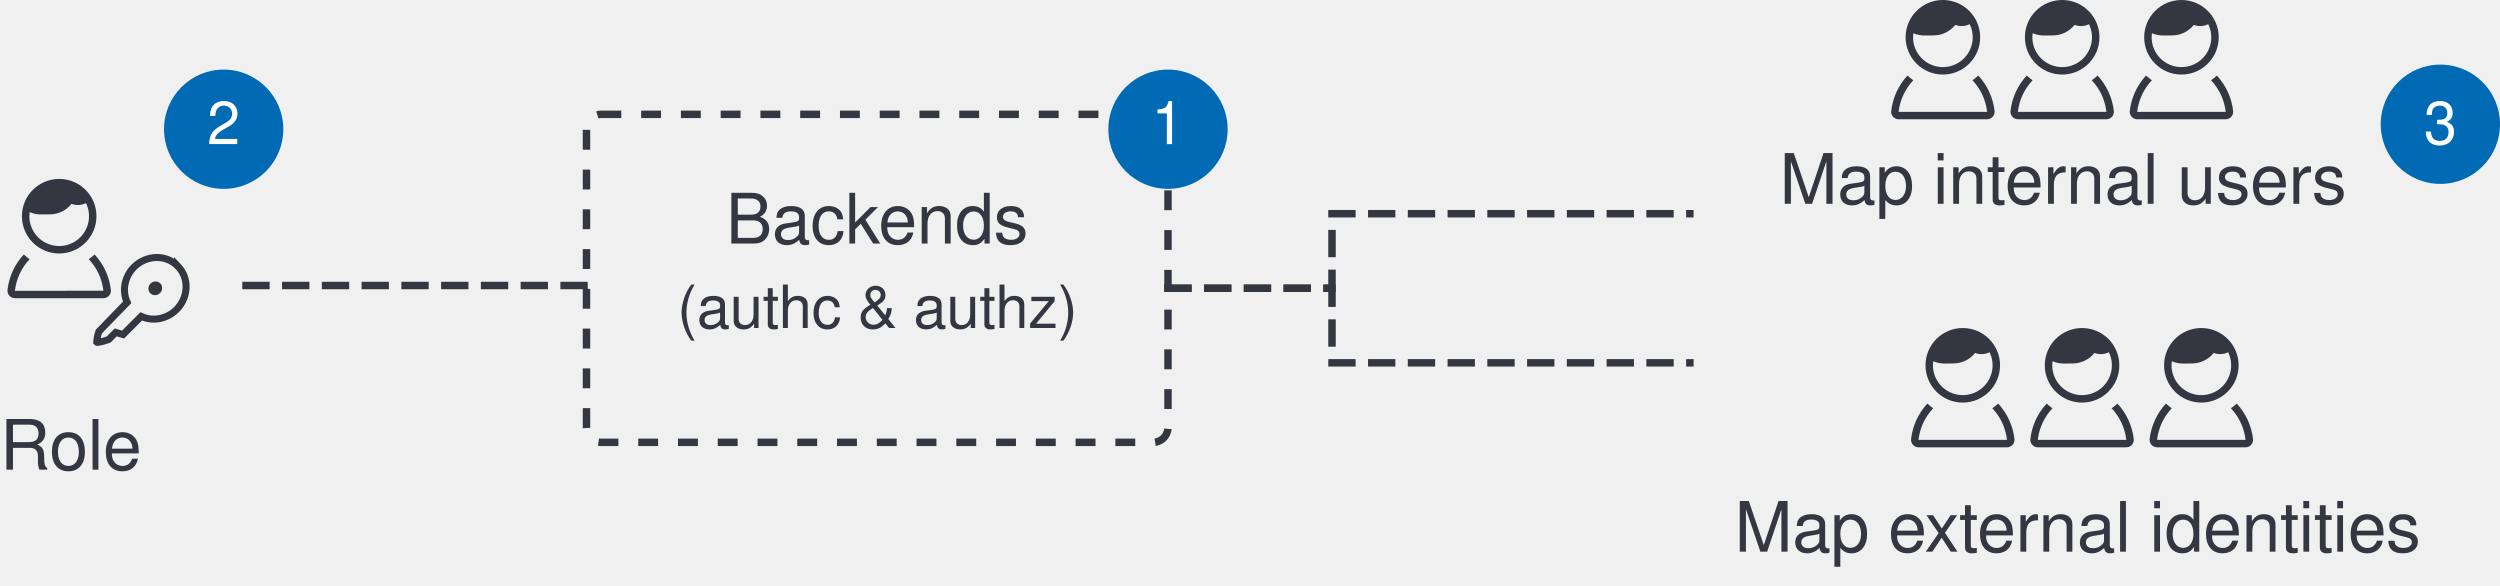
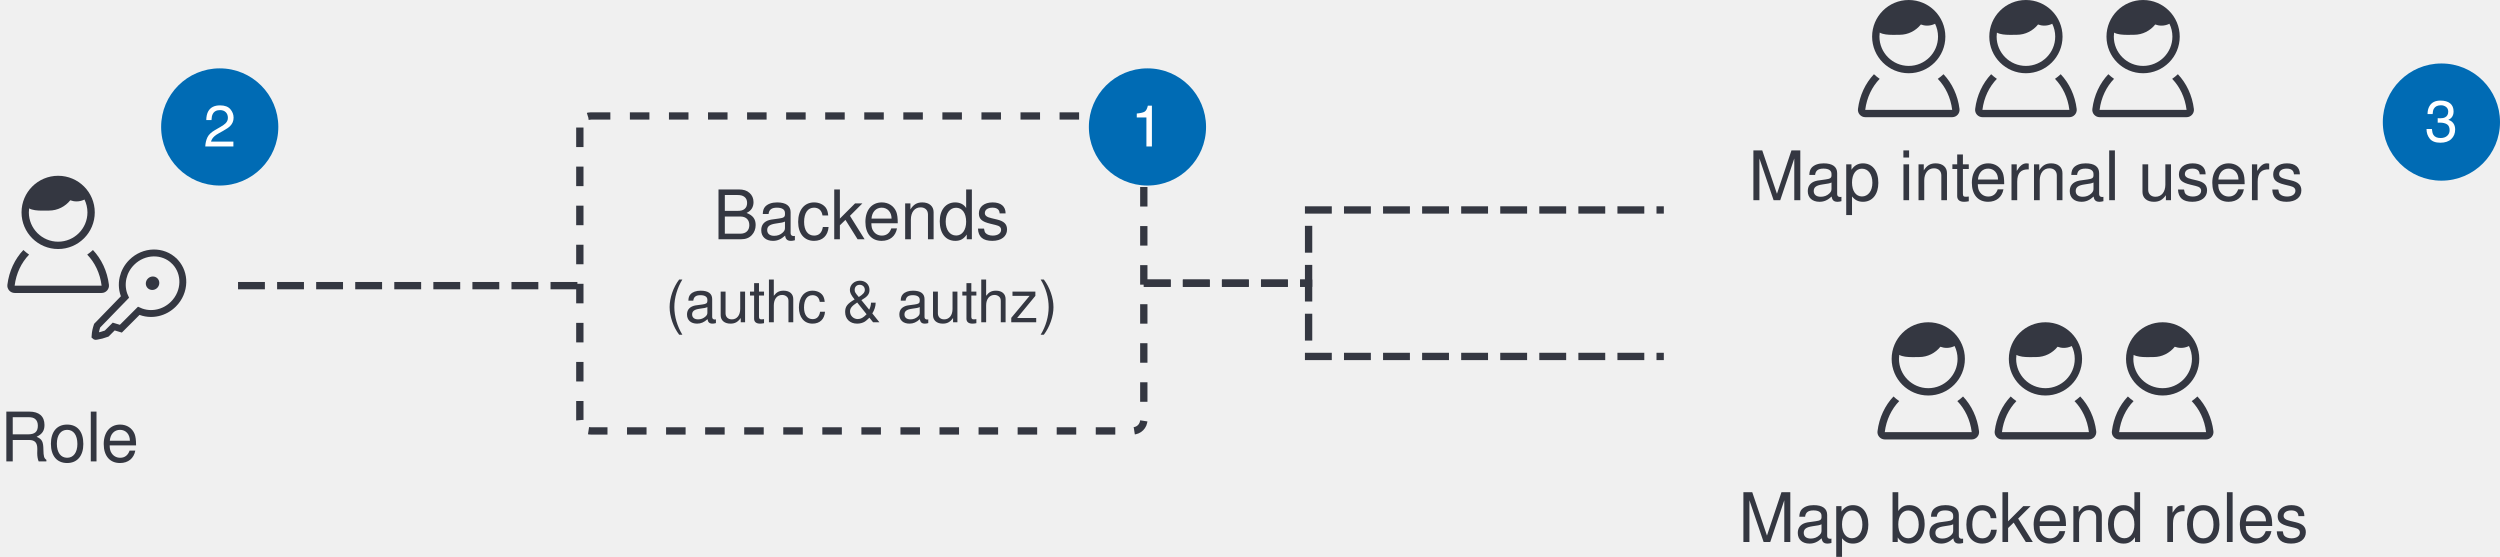
- <svg xmlns="http://www.w3.org/2000/svg" viewBox="0 0 503 117.733">
+ <svg xmlns="http://www.w3.org/2000/svg" xmlns:xlink="http://www.w3.org/1999/xlink" width="512px" height="114px" viewBox="0 0 512 114" version="1.1">
  <defs>
-     <style>.cls-1,.cls-2,.cls-4,.cls-8{fill:#343741;}.cls-1{fill-rule:evenodd;}.cls-2,.cls-6,.cls-8{isolation:isolate;font-family:Helvetica;}.cls-2{font-size:14px;letter-spacing:-0.004em;}.cls-3,.cls-7,.cls-9{fill:none;stroke:#343741;}.cls-3{stroke-width:1.412px;}.cls-5{fill:#006bb4;}.cls-6,.cls-8{font-size:12px;}.cls-6{fill:#fff;}.cls-7,.cls-9{stroke-width:1.5px;stroke-dasharray:4 4;}.cls-8{letter-spacing:-0.004em;}.cls-9{stroke-linecap:square;}</style>
+     <rect id="path-1" x="118" y="23" width="117" height="66" rx="3" />
+     <mask id="mask-2" maskContentUnits="userSpaceOnUse" maskUnits="objectBoundingBox" x="0" y="0" width="117" height="66" fill="white">
+       <use xlink:href="#path-1" />
+     </mask>
  </defs>
-   <g id="Layer_2" data-name="Layer 2">
-     <g id="Layer_1-2" data-name="Layer 1">
-       <path id="_-Color" data-name="↳🌈-Color" class="cls-1" d="M450.033,81.198a12.596,12.596,0,0,1,3.275,7.122,1.51,1.51,0,0,1-1.5,1.68H434.01a1.508,1.508,0,0,1-1.498-1.68,12.585,12.585,0,0,1,3.273-7.122,10.638,10.638,0,0,0,1.173.95,11.042,11.042,0,0,0-2.958,6.356h0l17.808-.003a11.009,11.009,0,0,0-2.949-6.353A10.516,10.516,0,0,0,450.033,81.198ZM442.909,66a7.5,7.5,0,1,1-7.5,7.5A7.501,7.501,0,0,1,442.909,66Zm5.39,4.864-.161.077a3.607,3.607,0,0,1-2.745.074,5.589,5.589,0,0,1-4.359,2.111c-.349,0-.738.01-1.14.013h-.304a5.826,5.826,0,0,1-2.625-.459A5.92,5.92,0,0,0,436.909,73.5a6,6,0,1,0,11.39-2.636Z" />
-       <path id="_-Color-2" data-name="↳🌈-Color" class="cls-1" d="M402.033,81.198a12.596,12.596,0,0,1,3.275,7.122,1.51,1.51,0,0,1-1.5,1.68H386.01a1.508,1.508,0,0,1-1.498-1.68,12.585,12.585,0,0,1,3.273-7.122,10.638,10.638,0,0,0,1.173.95,11.042,11.042,0,0,0-2.958,6.356h0l17.808-.003a11.009,11.009,0,0,0-2.949-6.353A10.516,10.516,0,0,0,402.033,81.198ZM394.909,66a7.5,7.5,0,1,1-7.5,7.5A7.501,7.501,0,0,1,394.909,66Zm5.39,4.864-.161.077a3.607,3.607,0,0,1-2.745.074,5.589,5.589,0,0,1-4.359,2.111c-.349,0-.738.01-1.14.013h-.304a5.826,5.826,0,0,1-2.625-.459A5.92,5.92,0,0,0,388.909,73.5a6,6,0,1,0,11.39-2.636Z" />
-       <path id="_-Color-3" data-name="↳🌈-Color" class="cls-1" d="M426.033,81.198a12.596,12.596,0,0,1,3.275,7.122,1.51,1.51,0,0,1-1.5,1.68H410.01a1.508,1.508,0,0,1-1.498-1.68,12.585,12.585,0,0,1,3.273-7.122,10.638,10.638,0,0,0,1.173.95,11.042,11.042,0,0,0-2.958,6.356h0l17.808-.003a11.009,11.009,0,0,0-2.949-6.353A10.516,10.516,0,0,0,426.033,81.198ZM418.909,66a7.5,7.5,0,1,1-7.5,7.5A7.501,7.501,0,0,1,418.909,66Zm5.39,4.864-.161.077a3.607,3.607,0,0,1-2.745.074,5.589,5.589,0,0,1-4.359,2.111c-.349,0-.738.01-1.14.013h-.304a5.826,5.826,0,0,1-2.625-.459A5.92,5.92,0,0,0,412.909,73.5a6,6,0,1,0,11.39-2.636Z" />
-       <text class="cls-2" transform="translate(349 111)">Map external identities</text>
-       <path id="_-Color-4" data-name="↳🌈-Color" class="cls-1" d="M422.033,15.198a12.596,12.596,0,0,1,3.275,7.122,1.51,1.51,0,0,1-1.5,1.68H406.01a1.508,1.508,0,0,1-1.498-1.68,12.585,12.585,0,0,1,3.273-7.122,10.638,10.638,0,0,0,1.173.95,11.042,11.042,0,0,0-2.958,6.356h0l17.808-.003a11.009,11.009,0,0,0-2.949-6.353A10.516,10.516,0,0,0,422.033,15.198ZM414.909,0a7.5,7.5,0,1,1-7.5,7.5A7.501,7.501,0,0,1,414.909,0Zm5.39,4.864-.161.077a3.665,3.665,0,0,1-1.479.31,3.697,3.697,0,0,1-1.266-.235,5.589,5.589,0,0,1-4.359,2.111c-.349,0-.738.01-1.14.013h-.304a5.826,5.826,0,0,1-2.625-.459A5.92,5.92,0,0,0,408.909,7.5a6,6,0,1,0,11.39-2.636Z" />
-       <path id="_-Color-5" data-name="↳🌈-Color" class="cls-1" d="M398.033,15.198a12.596,12.596,0,0,1,3.275,7.122,1.51,1.51,0,0,1-1.5,1.68H382.01a1.508,1.508,0,0,1-1.498-1.68,12.585,12.585,0,0,1,3.273-7.122,10.638,10.638,0,0,0,1.173.95,11.042,11.042,0,0,0-2.958,6.356h0l17.808-.003a11.009,11.009,0,0,0-2.949-6.353A10.516,10.516,0,0,0,398.033,15.198ZM390.909,0a7.5,7.5,0,1,1-7.5,7.5A7.501,7.501,0,0,1,390.909,0Zm5.39,4.864-.161.077a3.665,3.665,0,0,1-1.479.31,3.697,3.697,0,0,1-1.266-.235,5.589,5.589,0,0,1-4.359,2.111c-.349,0-.738.01-1.14.013h-.304a5.826,5.826,0,0,1-2.625-.459A5.92,5.92,0,0,0,384.909,7.5a6,6,0,1,0,11.39-2.636Z" />
-       <path id="_-Color-6" data-name="↳🌈-Color" class="cls-1" d="M446.033,15.198a12.596,12.596,0,0,1,3.275,7.122,1.51,1.51,0,0,1-1.5,1.68H430.01a1.508,1.508,0,0,1-1.498-1.68,12.585,12.585,0,0,1,3.273-7.122,10.638,10.638,0,0,0,1.173.95,11.042,11.042,0,0,0-2.958,6.356h0l17.808-.003a11.009,11.009,0,0,0-2.949-6.353A10.516,10.516,0,0,0,446.033,15.198ZM438.909,0a7.5,7.5,0,1,1-7.5,7.5A7.501,7.501,0,0,1,438.909,0Zm5.39,4.864-.161.077a3.665,3.665,0,0,1-1.479.31,3.697,3.697,0,0,1-1.266-.235,5.589,5.589,0,0,1-4.359,2.111c-.349,0-.738.01-1.14.013h-.304a5.826,5.826,0,0,1-2.625-.459A5.92,5.92,0,0,0,432.909,7.5a6,6,0,1,0,11.39-2.636Z" />
-       <text class="cls-2" transform="translate(358.0475 41)">Map internal users</text>
-       <path id="_-Color-7" data-name="↳🌈-Color" class="cls-1" d="M19.033,51.198a12.596,12.596,0,0,1,3.275,7.122,1.51,1.51,0,0,1-1.5,1.68H3.01a1.508,1.508,0,0,1-1.498-1.68,12.585,12.585,0,0,1,3.273-7.122,10.638,10.638,0,0,0,1.173.95,11.042,11.042,0,0,0-2.958,6.356h0l17.808-.003a11.009,11.009,0,0,0-2.949-6.353A10.516,10.516,0,0,0,19.033,51.198ZM11.909,36a7.5,7.5,0,1,1-7.5,7.5A7.501,7.501,0,0,1,11.909,36Zm5.39,4.864-.161.077a3.607,3.607,0,0,1-2.745.074,5.589,5.589,0,0,1-4.359,2.111c-.349,0-.738.01-1.14.013H8.59a5.826,5.826,0,0,1-2.625-.459A5.92,5.92,0,0,0,5.909,43.5a6,6,0,1,0,11.39-2.636Z" />
-       <path id="Combined-Shape" class="cls-3" d="M35.737,53.513l.201.212a5.895,5.895,0,0,1,1.505,4.11,6.603,6.603,0,0,1-5.09,6.209,6.12,6.12,0,0,1-3.94-.386h0l-3.659,3.658-1.468-.441L21.84,68.321a9.517,9.517,0,0,1-1.866.508c-.207.027-.419.113-.508.024a7.697,7.697,0,0,1,.428-2.154h0l5.695-5.867a6.121,6.121,0,0,1-.383-3.934,6.603,6.603,0,0,1,6.209-5.09,5.882,5.882,0,0,1,4.322,1.706Z" />
-       <ellipse id="Oval" class="cls-4" cx="31.244" cy="58.006" rx="1.412" ry="1.35" transform="translate(-31.86536 39.08245) rotate(-45.00006)" />
-       <text class="cls-2" transform="translate(0 94.5)">Role</text>
-       <circle id="_-Color-8" data-name="↳🌈-Color" class="cls-5" cx="45" cy="26" r="12" />
-       <text class="cls-6" transform="translate(41.66309 29)">2</text>
-       <circle id="_-Color-9" data-name="↳🌈-Color" class="cls-5" cx="491" cy="25" r="12" />
-       <text class="cls-6" transform="translate(487.6631 29)">3</text>
-       <rect id="path-1" class="cls-7" x="118" y="23" width="117" height="66" rx="3" />
-       <text class="cls-8" transform="translate(136.2625 66)">(authc &amp; authz)</text>
-       <text class="cls-2" transform="translate(146.0388 49)">Backends</text>
-       <line id="Line" class="cls-9" x1="49.5" y1="57.443" x2="117.5" y2="57.443" />
-       <path id="Line-2" data-name="Line" class="cls-9" d="M235,58h33V43h72" />
-       <path id="Line-3" data-name="Line" class="cls-9" d="M235,58h33V73h72" />
-       <circle id="_-Color-10" data-name="↳🌈-Color" class="cls-5" cx="235" cy="26" r="12" />
-       <text class="cls-6" transform="translate(231.6631 29)">1</text>
+   <g id="Signed-off" stroke="none" stroke-width="1" fill="none" fill-rule="evenodd">
+     <g id="Get-started---Security-Plugin---P1" transform="translate(-421, -220)">
+       <g id="get_started" transform="translate(421, 220)">
+         <g id="Group-2" transform="translate(384, 66)" fill="#343741">
+           <g id="user" transform="translate(48, 0)">
+             <path d="M18.033,15.198 C19.766,17.031 20.963,19.516 21.308,22.32 C21.416,23.211 20.706,24 19.808,24 L19.808,24 L2.01,24 C1.112,24 0.402,23.211 0.512,22.32 C0.855,19.516 2.052,17.031 3.785,15.198 C4.155,15.54 4.542,15.861 4.958,16.147 C3.401,17.751 2.31,19.972 2,22.503 L2,22.503 L19.808,22.5 C19.502,19.971 18.414,17.751 16.859,16.147 C17.276,15.861 17.663,15.54 18.033,15.198 Z M10.909,1.77635684e-15 C15.05,1.77635684e-15 18.409,3.358 18.409,7.5 C18.409,11.642 15.05,15 10.909,15 C6.767,15 3.409,11.642 3.409,7.5 C3.409,3.358 6.767,1.77635684e-15 10.909,1.77635684e-15 Z M16.299,4.864 L16.138,4.941 C15.685,5.139 15.186,5.25 14.659,5.25 C14.212,5.25 13.79,5.159 13.393,5.015 C12.361,6.293 10.802,7.125 9.034,7.125 C8.685,7.125 8.296,7.136 7.894,7.138 L7.59,7.138 C6.64,7.132 5.653,7.057 4.965,6.68 C4.928,6.947 4.909,7.221 4.909,7.5 C4.909,10.809 7.6,13.5 10.909,13.5 C14.218,13.5 16.909,10.809 16.909,7.5 C16.909,6.555 16.689,5.66 16.299,4.864 Z" id="Color" />
+           </g>
+           <g id="user">
+             <path d="M18.033,15.198 C19.766,17.031 20.963,19.516 21.308,22.32 C21.416,23.211 20.706,24 19.808,24 L19.808,24 L2.01,24 C1.112,24 0.402,23.211 0.512,22.32 C0.855,19.516 2.052,17.031 3.785,15.198 C4.155,15.54 4.542,15.861 4.958,16.147 C3.401,17.751 2.31,19.972 2,22.503 L2,22.503 L19.808,22.5 C19.502,19.971 18.414,17.751 16.859,16.147 C17.276,15.861 17.663,15.54 18.033,15.198 Z M10.909,1.77635684e-15 C15.05,1.77635684e-15 18.409,3.358 18.409,7.5 C18.409,11.642 15.05,15 10.909,15 C6.767,15 3.409,11.642 3.409,7.5 C3.409,3.358 6.767,1.77635684e-15 10.909,1.77635684e-15 Z M16.299,4.864 L16.138,4.941 C15.685,5.139 15.186,5.25 14.659,5.25 C14.212,5.25 13.79,5.159 13.393,5.015 C12.361,6.293 10.802,7.125 9.034,7.125 C8.685,7.125 8.296,7.136 7.894,7.138 L7.59,7.138 C6.64,7.132 5.653,7.057 4.965,6.68 C4.928,6.947 4.909,7.221 4.909,7.5 C4.909,10.809 7.6,13.5 10.909,13.5 C14.218,13.5 16.909,10.809 16.909,7.5 C16.909,6.555 16.689,5.66 16.299,4.864 Z" id="Color" />
+           </g>
+           <g id="user" transform="translate(24, 0)">
+             <path d="M18.033,15.198 C19.766,17.031 20.963,19.516 21.308,22.32 C21.416,23.211 20.706,24 19.808,24 L19.808,24 L2.01,24 C1.112,24 0.402,23.211 0.512,22.32 C0.855,19.516 2.052,17.031 3.785,15.198 C4.155,15.54 4.542,15.861 4.958,16.147 C3.401,17.751 2.31,19.972 2,22.503 L2,22.503 L19.808,22.5 C19.502,19.971 18.414,17.751 16.859,16.147 C17.276,15.861 17.663,15.54 18.033,15.198 Z M10.909,1.77635684e-15 C15.05,1.77635684e-15 18.409,3.358 18.409,7.5 C18.409,11.642 15.05,15 10.909,15 C6.767,15 3.409,11.642 3.409,7.5 C3.409,3.358 6.767,1.77635684e-15 10.909,1.77635684e-15 Z M16.299,4.864 L16.138,4.941 C15.685,5.139 15.186,5.25 14.659,5.25 C14.212,5.25 13.79,5.159 13.393,5.015 C12.361,6.293 10.802,7.125 9.034,7.125 C8.685,7.125 8.296,7.136 7.894,7.138 L7.59,7.138 C6.64,7.132 5.653,7.057 4.965,6.68 C4.928,6.947 4.909,7.221 4.909,7.5 C4.909,10.809 7.6,13.5 10.909,13.5 C14.218,13.5 16.909,10.809 16.909,7.5 C16.909,6.555 16.689,5.66 16.299,4.864 Z" id="Color" />
+           </g>
+         </g>
+         <text id="Map-backend-roles" font-family="Helvetica" font-size="14" font-weight="normal" letter-spacing="-0.07" fill="#343741">
+           <tspan x="356" y="111">Map backend roles</tspan>
+         </text>
+         <g id="Group-3" transform="translate(380, 0)" fill="#343741">
+           <g id="user" transform="translate(24, 0)">
+             <path d="M18.033,15.198 C19.766,17.031 20.963,19.516 21.308,22.32 C21.416,23.211 20.706,24 19.808,24 L19.808,24 L2.01,24 C1.112,24 0.402,23.211 0.512,22.32 C0.855,19.516 2.052,17.031 3.785,15.198 C4.155,15.54 4.542,15.861 4.958,16.147 C3.401,17.751 2.31,19.972 2,22.503 L2,22.503 L19.808,22.5 C19.502,19.971 18.414,17.751 16.859,16.147 C17.276,15.861 17.663,15.54 18.033,15.198 Z M10.909,1.77635684e-15 C15.05,1.77635684e-15 18.409,3.358 18.409,7.5 C18.409,11.642 15.05,15 10.909,15 C6.767,15 3.409,11.642 3.409,7.5 C3.409,3.358 6.767,1.77635684e-15 10.909,1.77635684e-15 Z M16.299,4.864 L16.138,4.941 C15.685,5.139 15.186,5.25 14.659,5.25 C14.212,5.25 13.79,5.159 13.393,5.015 C12.361,6.293 10.802,7.125 9.034,7.125 C8.685,7.125 8.296,7.136 7.894,7.138 L7.59,7.138 C6.64,7.132 5.653,7.057 4.965,6.68 C4.928,6.947 4.909,7.221 4.909,7.5 C4.909,10.809 7.6,13.5 10.909,13.5 C14.218,13.5 16.909,10.809 16.909,7.5 C16.909,6.555 16.689,5.66 16.299,4.864 Z" id="Color" />
+           </g>
+           <g id="user">
+             <path d="M18.033,15.198 C19.766,17.031 20.963,19.516 21.308,22.32 C21.416,23.211 20.706,24 19.808,24 L19.808,24 L2.01,24 C1.112,24 0.402,23.211 0.512,22.32 C0.855,19.516 2.052,17.031 3.785,15.198 C4.155,15.54 4.542,15.861 4.958,16.147 C3.401,17.751 2.31,19.972 2,22.503 L2,22.503 L19.808,22.5 C19.502,19.971 18.414,17.751 16.859,16.147 C17.276,15.861 17.663,15.54 18.033,15.198 Z M10.909,1.77635684e-15 C15.05,1.77635684e-15 18.409,3.358 18.409,7.5 C18.409,11.642 15.05,15 10.909,15 C6.767,15 3.409,11.642 3.409,7.5 C3.409,3.358 6.767,1.77635684e-15 10.909,1.77635684e-15 Z M16.299,4.864 L16.138,4.941 C15.685,5.139 15.186,5.25 14.659,5.25 C14.212,5.25 13.79,5.159 13.393,5.015 C12.361,6.293 10.802,7.125 9.034,7.125 C8.685,7.125 8.296,7.136 7.894,7.138 L7.59,7.138 C6.64,7.132 5.653,7.057 4.965,6.68 C4.928,6.947 4.909,7.221 4.909,7.5 C4.909,10.809 7.6,13.5 10.909,13.5 C14.218,13.5 16.909,10.809 16.909,7.5 C16.909,6.555 16.689,5.66 16.299,4.864 Z" id="Color" />
+           </g>
+           <g id="user" transform="translate(48, 0)">
+             <path d="M18.033,15.198 C19.766,17.031 20.963,19.516 21.308,22.32 C21.416,23.211 20.706,24 19.808,24 L19.808,24 L2.01,24 C1.112,24 0.402,23.211 0.512,22.32 C0.855,19.516 2.052,17.031 3.785,15.198 C4.155,15.54 4.542,15.861 4.958,16.147 C3.401,17.751 2.31,19.972 2,22.503 L2,22.503 L19.808,22.5 C19.502,19.971 18.414,17.751 16.859,16.147 C17.276,15.861 17.663,15.54 18.033,15.198 Z M10.909,1.77635684e-15 C15.05,1.77635684e-15 18.409,3.358 18.409,7.5 C18.409,11.642 15.05,15 10.909,15 C6.767,15 3.409,11.642 3.409,7.5 C3.409,3.358 6.767,1.77635684e-15 10.909,1.77635684e-15 Z M16.299,4.864 L16.138,4.941 C15.685,5.139 15.186,5.25 14.659,5.25 C14.212,5.25 13.79,5.159 13.393,5.015 C12.361,6.293 10.802,7.125 9.034,7.125 C8.685,7.125 8.296,7.136 7.894,7.138 L7.59,7.138 C6.64,7.132 5.653,7.057 4.965,6.68 C4.928,6.947 4.909,7.221 4.909,7.5 C4.909,10.809 7.6,13.5 10.909,13.5 C14.218,13.5 16.909,10.809 16.909,7.5 C16.909,6.555 16.689,5.66 16.299,4.864 Z" id="Color" />
+           </g>
+         </g>
+         <text id="Map-internal-users" font-family="Helvetica" font-size="14" font-weight="normal" letter-spacing="-0.07" fill="#343741">
+           <tspan x="358.047" y="41">Map internal users</tspan>
+         </text>
+         <g id="user" transform="translate(1, 36)" fill="#343741">
+           <path d="M18.033,15.198 C19.766,17.031 20.963,19.516 21.308,22.32 C21.416,23.211 20.706,24 19.808,24 L19.808,24 L2.01,24 C1.112,24 0.402,23.211 0.512,22.32 C0.855,19.516 2.052,17.031 3.785,15.198 C4.155,15.54 4.542,15.861 4.958,16.147 C3.401,17.751 2.31,19.972 2,22.503 L2,22.503 L19.808,22.5 C19.502,19.971 18.414,17.751 16.859,16.147 C17.276,15.861 17.663,15.54 18.033,15.198 Z M10.909,1.77635684e-15 C15.05,1.77635684e-15 18.409,3.358 18.409,7.5 C18.409,11.642 15.05,15 10.909,15 C6.767,15 3.409,11.642 3.409,7.5 C3.409,3.358 6.767,1.77635684e-15 10.909,1.77635684e-15 Z M16.299,4.864 L16.138,4.941 C15.685,5.139 15.186,5.25 14.659,5.25 C14.212,5.25 13.79,5.159 13.393,5.015 C12.361,6.293 10.802,7.125 9.034,7.125 C8.685,7.125 8.296,7.136 7.894,7.138 L7.59,7.138 C6.64,7.132 5.653,7.057 4.965,6.68 C4.928,6.947 4.909,7.221 4.909,7.5 C4.909,10.809 7.6,13.5 10.909,13.5 C14.218,13.5 16.909,10.809 16.909,7.5 C16.909,6.555 16.689,5.66 16.299,4.864 Z" id="Color" />
+         </g>
+         <g id="Group" transform="translate(21, 49.5)">
+           <g id="Key" transform="translate(6.75, 12) rotate(45) translate(-6.75, -12) ">
+             <path d="M6.75,0.705 L7.042,0.713 C8.591,0.791 9.986,1.482 11.013,2.555 C12.115,3.708 12.794,5.301 12.794,7.059 C12.794,8.345 12.431,9.543 11.804,10.544 C11.082,11.698 10.011,12.592 8.745,13.058 L8.745,13.058 L8.744,18.232 L7.394,18.958 L7.394,21.002 C7.045,21.74 6.727,22.301 6.434,22.681 C6.307,22.845 6.218,23.057 6.091,23.057 C5.501,22.387 5.201,21.887 4.871,21.231 L4.871,21.231 L4.749,13.055 C3.486,12.59 2.417,11.697 1.696,10.545 C1.069,9.543 0.706,8.345 0.706,7.059 C0.706,5.301 1.385,3.708 2.487,2.555 C3.578,1.414 5.084,0.706 6.75,0.706 L6.75,0.705 Z" id="Combined-Shape" stroke="#343741" stroke-width="1.412" />
+             <ellipse id="Oval" fill="#343741" cx="6.75" cy="7.059" rx="1.35" ry="1.412" />
+           </g>
+         </g>
+         <text id="Role" font-family="Helvetica" font-size="14" font-weight="normal" letter-spacing="-0.07" fill="#343741">
+           <tspan x="0" y="94.5">Role</tspan>
+         </text>
+         <g id="Group-5" transform="translate(33, 14)">
+           <circle id="↳🌈-Color" fill="#006BB4" cx="12" cy="12" r="12" />
+           <path d="M14.798,16 L14.798,15.004 L10.216,15.004 C10.317,14.59 10.563,14.213 10.954,13.873 C11.173,13.682 11.474,13.48 11.856,13.27 L11.856,13.27 L12.659,12.824 C13.366,12.43 13.856,12.094 14.13,11.816 C14.603,11.34 14.839,10.766 14.839,10.094 C14.839,9.457 14.617,8.879 14.174,8.359 C13.73,7.84 13.028,7.58 12.067,7.58 C10.911,7.58 10.104,7.986 9.647,8.799 C9.39,9.26 9.255,9.855 9.243,10.586 L9.243,10.586 L10.315,10.586 C10.331,10.066 10.413,9.66 10.562,9.367 C10.839,8.82 11.339,8.547 12.062,8.547 C12.55,8.547 12.94,8.69 13.233,8.978 C13.526,9.265 13.673,9.652 13.673,10.141 C13.673,10.559 13.513,10.93 13.192,11.254 C12.989,11.461 12.636,11.711 12.132,12.004 L12.132,12.004 L11.007,12.654 C10.253,13.092 9.746,13.578 9.486,14.113 C9.227,14.648 9.077,15.277 9.038,16 L9.038,16 L14.798,16 Z" id="2" fill="#FFFFFF" fill-rule="nonzero" />
+         </g>
+         <g id="Group" transform="translate(488, 13)">
+           <circle id="Color" fill="#006BB4" cx="12" cy="12" r="12" />
+           <path d="M11.78,16.229 C12.749,16.229 13.497,15.977 14.024,15.473 C14.552,14.969 14.815,14.316 14.815,13.516 C14.815,13.016 14.691,12.593 14.443,12.247 C14.195,11.901 13.851,11.668 13.409,11.547 C13.683,11.434 13.905,11.277 14.077,11.078 C14.354,10.758 14.493,10.34 14.493,9.824 C14.493,9.102 14.259,8.55 13.79,8.169 C13.321,7.788 12.659,7.598 11.804,7.598 C10.722,7.598 9.966,7.988 9.536,8.77 C9.286,9.207 9.161,9.738 9.161,10.363 L9.161,10.363 L10.204,10.363 C10.224,9.887 10.308,9.52 10.456,9.262 C10.726,8.793 11.212,8.559 11.915,8.559 C12.31,8.559 12.655,8.672 12.952,8.898 C13.249,9.125 13.397,9.447 13.397,9.865 C13.397,10.428 13.175,10.818 12.729,11.037 C12.476,11.162 12.151,11.225 11.757,11.225 C11.671,11.225 11.591,11.223 11.517,11.219 C11.442,11.215 11.351,11.207 11.241,11.195 L11.241,11.195 L11.241,12.127 C11.315,12.123 11.389,12.12 11.461,12.118 C11.533,12.116 11.604,12.115 11.675,12.115 C12.304,12.115 12.795,12.23 13.148,12.461 C13.502,12.691 13.679,13.096 13.679,13.674 C13.679,14.143 13.511,14.525 13.175,14.822 C12.839,15.119 12.394,15.268 11.839,15.268 C11.124,15.268 10.63,15.047 10.356,14.605 C10.2,14.359 10.099,13.965 10.052,13.422 L10.052,13.422 L8.95,13.422 C8.95,14.203 9.174,14.866 9.621,15.411 C10.068,15.956 10.788,16.229 11.78,16.229 Z" id="3" fill="#FFFFFF" fill-rule="nonzero" />
+         </g>
+         <use id="Rectangle" stroke="#343741" mask="url(#mask-2)" stroke-width="3" stroke-dasharray="4,4" xlink:href="#path-1" />
+         <text id="(authc-&amp;-authz)" font-family="Helvetica" font-size="12" font-weight="normal" letter-spacing="-0.06" fill="#343741">
+           <tspan x="136.262" y="66">(authc &amp; authz)</tspan>
+         </text>
+         <text id="Backends" font-family="Helvetica" font-size="14" font-weight="normal" letter-spacing="-0.07" fill="#343741">
+           <tspan x="146.039" y="49">Backends</tspan>
+         </text>
+         <g id="Group-4" transform="translate(223, 14)">
+           <circle id="Color" fill="#006BB4" cx="12" cy="12" r="12" />
+           <path d="M12.911,16 L12.911,7.645 L12.079,7.645 C11.931,8.293 11.706,8.704 11.405,8.878 C11.104,9.052 10.573,9.176 9.812,9.25 L9.812,9.25 L9.812,10.059 L11.786,10.059 L11.786,16 L12.911,16 Z" id="1" fill="#FFFFFF" fill-rule="nonzero" />
+         </g>
+         <line x1="49.5" y1="58.5" x2="117.5" y2="58.5" id="Line" stroke="#343741" stroke-width="1.5" stroke-linecap="square" stroke-dasharray="4,4" />
+         <path d="M235,58 L268,58 L268,43 L340,43" id="Line" stroke="#343741" stroke-width="1.5" stroke-linecap="square" stroke-dasharray="4,4" />
+         <path d="M235,73 L268,73 L268,58 L340,58" id="Line" stroke="#343741" stroke-width="1.5" stroke-linecap="square" stroke-dasharray="4,4" transform="translate(287.5, 65.5) scale(1, -1) translate(-287.5, -65.5) " />
+       </g>
    </g>
  </g>
</svg>
